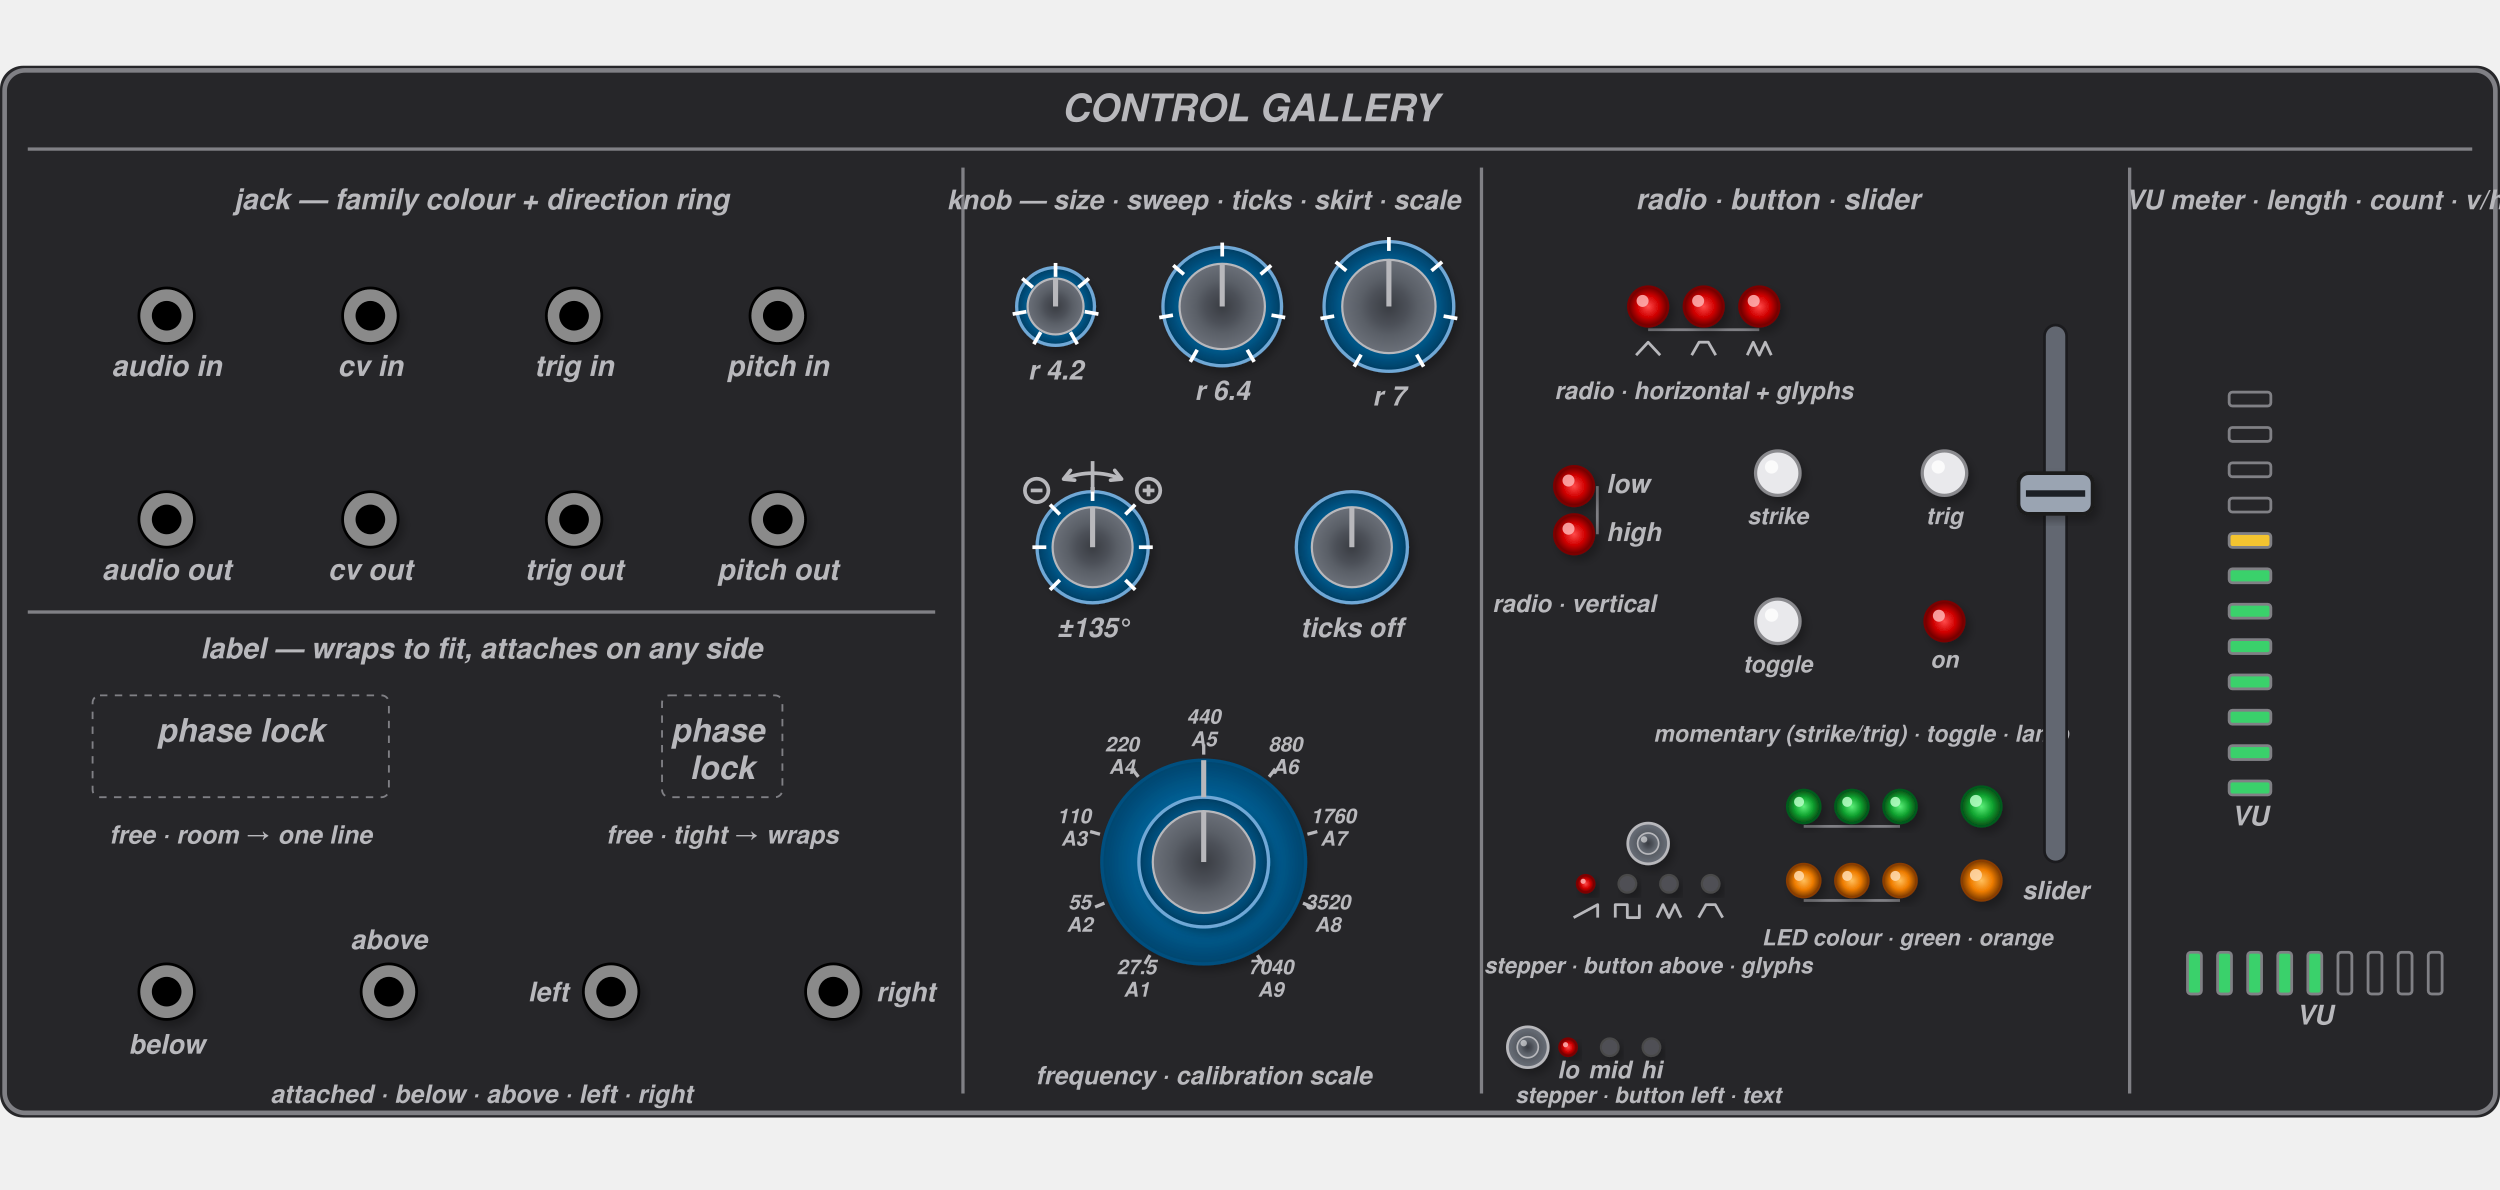
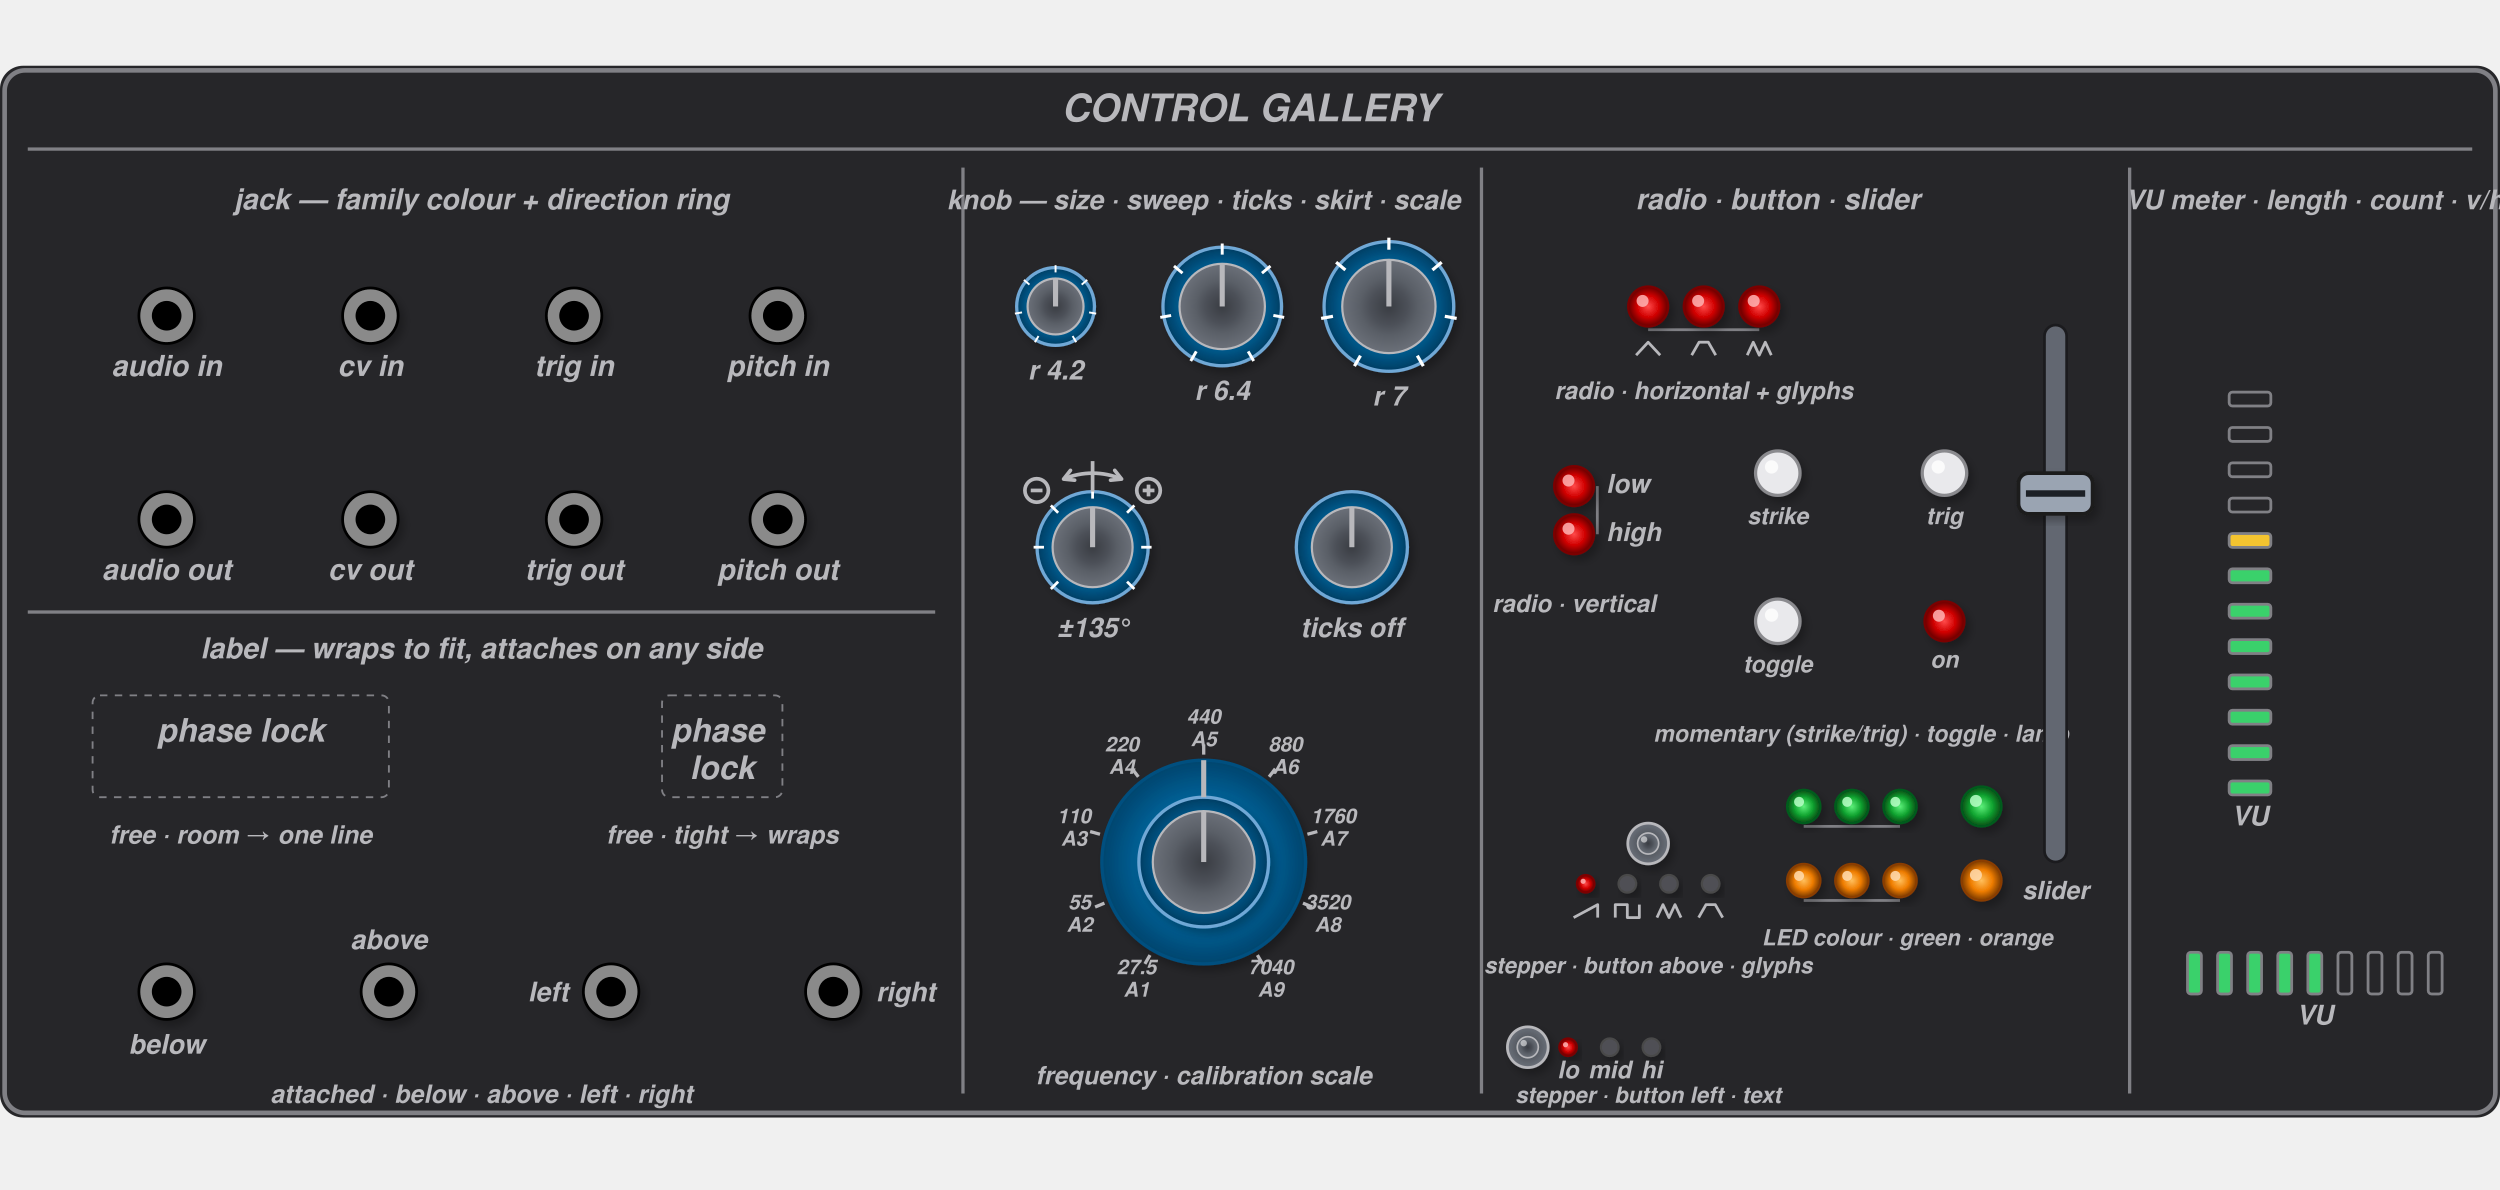
<svg xmlns="http://www.w3.org/2000/svg" width="270mm" height="128.5mm" viewBox="0 0 270 128.5" font-family="Arial Narrow, Helvetica, Arial, sans-serif">
  <defs>
    <filter id="softShadow" x="-30%" y="-30%" width="160%" height="160%">
      <feDropShadow dx="0.473" dy="0.592" stdDeviation="0.473" flood-color="#000" flood-opacity=".28" />
    </filter>
    <radialGradient id="blueRing">
      <stop offset="0" stop-color="#1688cc" />
      <stop offset="0.55" stop-color="#006da8" />
      <stop offset="1" stop-color="#003d62" />
    </radialGradient>
    <radialGradient id="blueDial">
      <stop offset="0" stop-color="#1d79b7" />
      <stop offset="0.6" stop-color="#00639a" />
      <stop offset="1" stop-color="#00456e" />
    </radialGradient>
    <radialGradient id="knobCap">
      <stop offset="0" stop-color="#3a3d43" />
      <stop offset="0.4" stop-color="#4c5058" />
      <stop offset="0.62" stop-color="#5a5f67" />
      <stop offset="1" stop-color="#6b7079" />
    </radialGradient>
    <radialGradient id="redLed">
      <stop offset="0" stop-color="#ff4a4a" />
      <stop offset="0.55" stop-color="#d00000" />
      <stop offset="1" stop-color="#650000" />
    </radialGradient>
    <radialGradient id="greenLed">
      <stop offset="0" stop-color="#5cf07a" />
      <stop offset="0.55" stop-color="#12a531" />
      <stop offset="1" stop-color="#054d15" />
    </radialGradient>
    <radialGradient id="orangeLed">
      <stop offset="0" stop-color="#ffbf5c" />
      <stop offset="0.55" stop-color="#ef7d00" />
      <stop offset="1" stop-color="#7a3a00" />
    </radialGradient>
  </defs>
  <g transform="translate(0 7.0994)">
    <rect x="0" y="0" width="270" height="113.591" rx="2.5" fill="#262629" />
    <rect x="0.5" y="0.5" width="269" height="112.591" rx="2.2" fill="none" stroke="#808085" stroke-width="0.5" />
    <text x="135" y="6" font-size="4.106" font-weight="700" font-style="italic" fill="#b8b8bc" text-anchor="middle" font-family="Arial Narrow, Helvetica, Arial, sans-serif">CONTROL GALLERY</text>
    <line x1="3" y1="9" x2="267" y2="9" stroke="#808085" stroke-width="0.355" />
    <line x1="104" y1="11" x2="104" y2="111" stroke="#808085" stroke-width="0.355" />
    <line x1="160" y1="11" x2="160" y2="111" stroke="#808085" stroke-width="0.355" />
    <line x1="230" y1="11" x2="230" y2="111" stroke="#808085" stroke-width="0.355" />
    <text x="52" y="15.5" font-size="3.106" font-weight="700" font-style="italic" fill="#b8b8bc" text-anchor="middle" font-family="Arial Narrow, Helvetica, Arial, sans-serif">jack — family colour + direction ring</text>
    <g data-wcoast-port="audioIn" data-wcoast-cx="18" data-wcoast-cy="27">
      <circle cx="18" cy="27" r="3" fill="#8a8a8a" stroke="#000000" stroke-width="0.3" filter="url(#softShadow)" />
      <circle cx="18" cy="27" r="1.6" fill="#000000" />
    </g>
    <text x="18" y="33.5" font-size="3.106" font-weight="700" font-style="italic" fill="#b8b8bc" text-anchor="middle" font-family="Arial Narrow, Helvetica, Arial, sans-serif">audio in</text>
    <g data-wcoast-port="audioOut" data-wcoast-cx="18" data-wcoast-cy="49">
      <circle cx="18" cy="49" r="3" fill="#8a8a8a" stroke="#000000" stroke-width="0.3" filter="url(#softShadow)" />
      <circle cx="18" cy="49" r="1.6" fill="#000000" />
    </g>
    <text x="18" y="55.5" font-size="3.106" font-weight="700" font-style="italic" fill="#b8b8bc" text-anchor="middle" font-family="Arial Narrow, Helvetica, Arial, sans-serif">audio out</text>
    <g data-wcoast-port="cvIn" data-wcoast-cx="40" data-wcoast-cy="27">
      <circle cx="40" cy="27" r="3" fill="#8a8a8a" stroke="#000000" stroke-width="0.3" filter="url(#softShadow)" />
      <circle cx="40" cy="27" r="1.6" fill="#000000" />
    </g>
    <text x="40" y="33.5" font-size="3.106" font-weight="700" font-style="italic" fill="#b8b8bc" text-anchor="middle" font-family="Arial Narrow, Helvetica, Arial, sans-serif">cv in</text>
    <g data-wcoast-port="cvOut" data-wcoast-cx="40" data-wcoast-cy="49">
      <circle cx="40" cy="49" r="3" fill="#8a8a8a" stroke="#000000" stroke-width="0.3" filter="url(#softShadow)" />
      <circle cx="40" cy="49" r="1.6" fill="#000000" />
    </g>
    <text x="40" y="55.5" font-size="3.106" font-weight="700" font-style="italic" fill="#b8b8bc" text-anchor="middle" font-family="Arial Narrow, Helvetica, Arial, sans-serif">cv out</text>
    <g data-wcoast-port="trigIn" data-wcoast-cx="62" data-wcoast-cy="27">
      <circle cx="62" cy="27" r="3" fill="#8a8a8a" stroke="#000000" stroke-width="0.3" filter="url(#softShadow)" />
      <circle cx="62" cy="27" r="1.6" fill="#000000" />
    </g>
    <text x="62" y="33.5" font-size="3.106" font-weight="700" font-style="italic" fill="#b8b8bc" text-anchor="middle" font-family="Arial Narrow, Helvetica, Arial, sans-serif">trig in</text>
    <g data-wcoast-port="trigOut" data-wcoast-cx="62" data-wcoast-cy="49">
      <circle cx="62" cy="49" r="3" fill="#8a8a8a" stroke="#000000" stroke-width="0.3" filter="url(#softShadow)" />
      <circle cx="62" cy="49" r="1.6" fill="#000000" />
    </g>
    <text x="62" y="55.5" font-size="3.106" font-weight="700" font-style="italic" fill="#b8b8bc" text-anchor="middle" font-family="Arial Narrow, Helvetica, Arial, sans-serif">trig out</text>
    <g data-wcoast-port="pitchIn" data-wcoast-cx="84" data-wcoast-cy="27">
      <circle cx="84" cy="27" r="3" fill="#8a8a8a" stroke="#000000" stroke-width="0.3" filter="url(#softShadow)" />
      <circle cx="84" cy="27" r="1.6" fill="#000000" />
    </g>
    <text x="84" y="33.5" font-size="3.106" font-weight="700" font-style="italic" fill="#b8b8bc" text-anchor="middle" font-family="Arial Narrow, Helvetica, Arial, sans-serif">pitch in</text>
    <g data-wcoast-port="pitchOut" data-wcoast-cx="84" data-wcoast-cy="49">
      <circle cx="84" cy="49" r="3" fill="#8a8a8a" stroke="#000000" stroke-width="0.3" filter="url(#softShadow)" />
      <circle cx="84" cy="49" r="1.6" fill="#000000" />
    </g>
    <text x="84" y="55.5" font-size="3.106" font-weight="700" font-style="italic" fill="#b8b8bc" text-anchor="middle" font-family="Arial Narrow, Helvetica, Arial, sans-serif">pitch out</text>
    <line x1="3" y1="59" x2="101" y2="59" stroke="#808085" stroke-width="0.355" />
    <text x="52" y="64" font-size="3.106" font-weight="700" font-style="italic" fill="#b8b8bc" text-anchor="middle" font-family="Arial Narrow, Helvetica, Arial, sans-serif">label — wraps to fit, attaches on any side</text>
    <rect x="10.00" y="68" width="32" height="11" rx="0.8" fill="none" stroke="#808085" stroke-width="0.2" stroke-dasharray="0.8 0.8" />
    <text x="26" y="73" font-size="3.506" font-weight="700" font-style="italic" fill="#b8b8bc" text-anchor="middle" font-family="Arial Narrow, Helvetica, Arial, sans-serif">phase lock</text>
    <text x="26" y="84" font-size="2.706" font-weight="700" font-style="italic" fill="#b8b8bc" text-anchor="middle" font-family="Arial Narrow, Helvetica, Arial, sans-serif">free · room → one line</text>
    <rect x="71.50" y="68" width="13" height="11" rx="0.8" fill="none" stroke="#808085" stroke-width="0.2" stroke-dasharray="0.8 0.8" />
    <text x="78" y="73" font-size="3.506" font-weight="700" font-style="italic" fill="#b8b8bc" text-anchor="middle" font-family="Arial Narrow, Helvetica, Arial, sans-serif">
      <tspan x="78" dy="0">phase</tspan>
      <tspan x="78" dy="4.03">lock</tspan>
    </text>
    <text x="78" y="84" font-size="2.706" font-weight="700" font-style="italic" fill="#b8b8bc" text-anchor="middle" font-family="Arial Narrow, Helvetica, Arial, sans-serif">free · tight → wraps</text>
    <g data-wcoast-port="labelBelow" data-wcoast-cx="18" data-wcoast-cy="100">
      <circle cx="18" cy="100" r="3" fill="#8a8a8a" stroke="#000000" stroke-width="0.3" filter="url(#softShadow)" />
      <circle cx="18" cy="100" r="1.6" fill="#000000" />
    </g>
    <text x="18" y="106.692" font-size="2.906" font-weight="700" font-style="italic" fill="#b8b8bc" text-anchor="middle" font-family="Arial Narrow, Helvetica, Arial, sans-serif">below</text>
    <g data-wcoast-port="labelAbove" data-wcoast-cx="42" data-wcoast-cy="100">
      <circle cx="42" cy="100" r="3" fill="#8a8a8a" stroke="#000000" stroke-width="0.3" filter="url(#softShadow)" />
      <circle cx="42" cy="100" r="1.6" fill="#000000" />
    </g>
    <text x="42" y="95.4" font-size="2.906" font-weight="700" font-style="italic" fill="#b8b8bc" text-anchor="middle" font-family="Arial Narrow, Helvetica, Arial, sans-serif">above</text>
    <g data-wcoast-port="labelLeft" data-wcoast-cx="66" data-wcoast-cy="100">
      <circle cx="66" cy="100" r="3" fill="#8a8a8a" stroke="#000000" stroke-width="0.3" filter="url(#softShadow)" />
      <circle cx="66" cy="100" r="1.6" fill="#000000" />
    </g>
    <text x="61.4" y="101.046" font-size="2.906" font-weight="700" font-style="italic" fill="#b8b8bc" text-anchor="end" font-family="Arial Narrow, Helvetica, Arial, sans-serif">left</text>
    <g data-wcoast-port="labelRight" data-wcoast-cx="90" data-wcoast-cy="100">
      <circle cx="90" cy="100" r="3" fill="#8a8a8a" stroke="#000000" stroke-width="0.3" filter="url(#softShadow)" />
      <circle cx="90" cy="100" r="1.6" fill="#000000" />
    </g>
    <text x="94.6" y="101.046" font-size="2.906" font-weight="700" font-style="italic" fill="#b8b8bc" text-anchor="start" font-family="Arial Narrow, Helvetica, Arial, sans-serif">right</text>
    <text x="52" y="112" font-size="2.706" font-weight="700" font-style="italic" fill="#b8b8bc" text-anchor="middle" font-family="Arial Narrow, Helvetica, Arial, sans-serif">attached · below · above · left · right</text>
    <text x="130" y="15.5" font-size="2.906" font-weight="700" font-style="italic" fill="#b8b8bc" text-anchor="middle" font-family="Arial Narrow, Helvetica, Arial, sans-serif">knob — size · sweep · ticks · skirt · scale</text>
    <g data-wcoast-param="knobSmall" data-wcoast-cx="114" data-wcoast-cy="26" data-wcoast-angle-min="-150" data-wcoast-angle-max="150">
      <circle cx="114" cy="26" r="4.2" fill="url(#blueRing)" stroke="#6fa8d6" stroke-width="0.355" filter="url(#softShadow)" />
      <circle cx="114" cy="26" r="3.02" fill="url(#knobCap)" stroke="#b8b8bc" stroke-width="0.237" />
      <g data-wcoast-role="indicator">
-         <line x1="112.40" y1="28.77" x2="111.65" y2="30.07" stroke="#ffffff" stroke-width="0.4" />
-         <line x1="110.85" y1="26.56" x2="109.37" y2="26.82" stroke="#ffffff" stroke-width="0.4" />
-         <line x1="111.55" y1="23.94" x2="110.40" y2="22.98" stroke="#ffffff" stroke-width="0.4" />
-         <line x1="114.00" y1="22.80" x2="114.00" y2="21.30" stroke="#ffffff" stroke-width="0.4" />
-         <line x1="116.45" y1="23.94" x2="117.60" y2="22.98" stroke="#ffffff" stroke-width="0.4" />
-         <line x1="117.15" y1="26.56" x2="118.63" y2="26.82" stroke="#ffffff" stroke-width="0.4" />
-         <line x1="115.60" y1="28.77" x2="116.35" y2="30.07" stroke="#ffffff" stroke-width="0.4" />
+         <line x1="112.16" y1="29.19" x2="111.77" y2="29.86" stroke="#ffffff" stroke-width="0.209" />
+         <line x1="110.38" y1="26.64" x2="109.61" y2="26.77" stroke="#ffffff" stroke-width="0.209" />
+         <line x1="111.18" y1="23.64" x2="110.58" y2="23.13" stroke="#ffffff" stroke-width="0.209" />
+         <line x1="114.00" y1="22.32" x2="114.00" y2="21.54" stroke="#ffffff" stroke-width="0.209" />
+         <line x1="116.82" y1="23.64" x2="117.42" y2="23.13" stroke="#ffffff" stroke-width="0.209" />
+         <line x1="117.62" y1="26.64" x2="118.39" y2="26.77" stroke="#ffffff" stroke-width="0.209" />
+         <line x1="115.84" y1="29.19" x2="116.23" y2="29.86" stroke="#ffffff" stroke-width="0.209" />
        <line x1="114" y1="26" x2="114" y2="22.98" stroke="#b8b8bc" stroke-width="0.55" />
      </g>
    </g>
    <text x="114" y="33.892" font-size="2.906" font-weight="700" font-style="italic" fill="#b8b8bc" text-anchor="middle" font-family="Arial Narrow, Helvetica, Arial, sans-serif">r 4.2</text>
    <g data-wcoast-param="knobMedium" data-wcoast-cx="132" data-wcoast-cy="26" data-wcoast-angle-min="-150" data-wcoast-angle-max="150">
      <circle cx="132" cy="26" r="6.4" fill="url(#blueRing)" stroke="#6fa8d6" stroke-width="0.355" filter="url(#softShadow)" />
      <circle cx="132" cy="26" r="4.61" fill="url(#knobCap)" stroke="#b8b8bc" stroke-width="0.237" />
      <g data-wcoast-role="indicator">
-         <line x1="129.30" y1="30.68" x2="128.55" y2="31.98" stroke="#ffffff" stroke-width="0.4" />
-         <line x1="126.68" y1="26.94" x2="125.20" y2="27.20" stroke="#ffffff" stroke-width="0.4" />
-         <line x1="127.86" y1="22.53" x2="126.71" y2="21.56" stroke="#ffffff" stroke-width="0.4" />
-         <line x1="132.00" y1="20.60" x2="132.00" y2="19.10" stroke="#ffffff" stroke-width="0.4" />
-         <line x1="136.14" y1="22.53" x2="137.29" y2="21.56" stroke="#ffffff" stroke-width="0.4" />
-         <line x1="137.32" y1="26.94" x2="138.80" y2="27.20" stroke="#ffffff" stroke-width="0.4" />
-         <line x1="134.70" y1="30.68" x2="135.45" y2="31.98" stroke="#ffffff" stroke-width="0.4" />
+         <line x1="129.20" y1="30.85" x2="128.60" y2="31.89" stroke="#ffffff" stroke-width="0.318" />
+         <line x1="126.48" y1="26.97" x2="125.31" y2="27.18" stroke="#ffffff" stroke-width="0.318" />
+         <line x1="127.71" y1="22.40" x2="126.79" y2="21.63" stroke="#ffffff" stroke-width="0.318" />
+         <line x1="132.00" y1="20.40" x2="132.00" y2="19.20" stroke="#ffffff" stroke-width="0.318" />
+         <line x1="136.29" y1="22.40" x2="137.21" y2="21.63" stroke="#ffffff" stroke-width="0.318" />
+         <line x1="137.52" y1="26.97" x2="138.69" y2="27.18" stroke="#ffffff" stroke-width="0.318" />
+         <line x1="134.80" y1="30.85" x2="135.40" y2="31.89" stroke="#ffffff" stroke-width="0.318" />
        <line x1="132" y1="26" x2="132" y2="21.39" stroke="#b8b8bc" stroke-width="0.55" />
      </g>
    </g>
    <text x="132" y="36.092" font-size="2.906" font-weight="700" font-style="italic" fill="#b8b8bc" text-anchor="middle" font-family="Arial Narrow, Helvetica, Arial, sans-serif">r 6.4</text>
    <g data-wcoast-param="knobLarge" data-wcoast-cx="150" data-wcoast-cy="26" data-wcoast-angle-min="-150" data-wcoast-angle-max="150">
      <circle cx="150" cy="26" r="7" fill="url(#blueRing)" stroke="#6fa8d6" stroke-width="0.355" filter="url(#softShadow)" />
      <circle cx="150" cy="26" r="5.04" fill="url(#knobCap)" stroke="#b8b8bc" stroke-width="0.237" />
      <g data-wcoast-role="indicator">
-         <line x1="147.00" y1="31.20" x2="146.25" y2="32.50" stroke="#ffffff" stroke-width="0.4" />
-         <line x1="144.09" y1="27.04" x2="142.61" y2="27.30" stroke="#ffffff" stroke-width="0.4" />
-         <line x1="145.40" y1="22.14" x2="144.25" y2="21.18" stroke="#ffffff" stroke-width="0.4" />
-         <line x1="150.00" y1="20.00" x2="150.00" y2="18.50" stroke="#ffffff" stroke-width="0.4" />
-         <line x1="154.60" y1="22.14" x2="155.75" y2="21.18" stroke="#ffffff" stroke-width="0.4" />
-         <line x1="155.91" y1="27.04" x2="157.39" y2="27.30" stroke="#ffffff" stroke-width="0.4" />
-         <line x1="153.00" y1="31.20" x2="153.75" y2="32.50" stroke="#ffffff" stroke-width="0.4" />
+         <line x1="146.93" y1="31.31" x2="146.28" y2="32.44" stroke="#ffffff" stroke-width="0.348" />
+         <line x1="143.96" y1="27.06" x2="142.68" y2="27.29" stroke="#ffffff" stroke-width="0.348" />
+         <line x1="145.30" y1="22.06" x2="144.30" y2="21.22" stroke="#ffffff" stroke-width="0.348" />
+         <line x1="150.00" y1="19.87" x2="150.00" y2="18.57" stroke="#ffffff" stroke-width="0.348" />
+         <line x1="154.70" y1="22.06" x2="155.70" y2="21.22" stroke="#ffffff" stroke-width="0.348" />
+         <line x1="156.04" y1="27.06" x2="157.32" y2="27.29" stroke="#ffffff" stroke-width="0.348" />
+         <line x1="153.07" y1="31.31" x2="153.72" y2="32.44" stroke="#ffffff" stroke-width="0.348" />
        <line x1="150" y1="26" x2="150" y2="20.96" stroke="#b8b8bc" stroke-width="0.55" />
      </g>
    </g>
    <text x="150" y="36.692" font-size="2.906" font-weight="700" font-style="italic" fill="#b8b8bc" text-anchor="middle" font-family="Arial Narrow, Helvetica, Arial, sans-serif">r 7</text>
    <g data-wcoast-param="knobDiv" data-wcoast-cx="118" data-wcoast-cy="52" data-wcoast-angle-min="-135" data-wcoast-angle-max="135">
      <circle cx="118" cy="52" r="6" fill="url(#blueRing)" stroke="#6fa8d6" stroke-width="0.355" filter="url(#softShadow)" />
      <circle cx="118" cy="52" r="4.32" fill="url(#knobCap)" stroke="#b8b8bc" stroke-width="0.237" />
      <g data-wcoast-role="indicator">
-         <line x1="114.46" y1="55.54" x2="113.40" y2="56.60" stroke="#ffffff" stroke-width="0.4" />
-         <line x1="113.00" y1="52.00" x2="111.50" y2="52.00" stroke="#ffffff" stroke-width="0.4" />
-         <line x1="114.46" y1="48.46" x2="113.40" y2="47.40" stroke="#ffffff" stroke-width="0.4" />
-         <line x1="118.00" y1="47.00" x2="118.00" y2="45.50" stroke="#ffffff" stroke-width="0.4" />
-         <line x1="121.54" y1="48.46" x2="122.60" y2="47.40" stroke="#ffffff" stroke-width="0.4" />
-         <line x1="123.00" y1="52.00" x2="124.50" y2="52.00" stroke="#ffffff" stroke-width="0.4" />
-         <line x1="121.54" y1="55.54" x2="122.60" y2="56.60" stroke="#ffffff" stroke-width="0.4" />
+         <line x1="114.28" y1="55.72" x2="113.49" y2="56.51" stroke="#ffffff" stroke-width="0.298" />
+         <line x1="112.75" y1="52.00" x2="111.63" y2="52.00" stroke="#ffffff" stroke-width="0.298" />
+         <line x1="114.28" y1="48.28" x2="113.49" y2="47.49" stroke="#ffffff" stroke-width="0.298" />
+         <line x1="118.00" y1="46.75" x2="118.00" y2="45.63" stroke="#ffffff" stroke-width="0.298" />
+         <line x1="121.72" y1="48.28" x2="122.51" y2="47.49" stroke="#ffffff" stroke-width="0.298" />
+         <line x1="123.25" y1="52.00" x2="124.37" y2="52.00" stroke="#ffffff" stroke-width="0.298" />
+         <line x1="121.72" y1="55.72" x2="122.51" y2="56.51" stroke="#ffffff" stroke-width="0.298" />
        <line x1="118" y1="52" x2="118" y2="47.68" stroke="#b8b8bc" stroke-width="0.55" />
      </g>
    </g>
    <text x="118" y="61.692" font-size="2.906" font-weight="700" font-style="italic" fill="#b8b8bc" text-anchor="middle" font-family="Arial Narrow, Helvetica, Arial, sans-serif">±135°</text>
    <g>
      <path d="M 114.87 44.64 A 8.00 8.00 0 0 1 121.13 44.64" fill="none" stroke="#b8b8bc" stroke-width="0.4" />
      <path d="M 114.87 44.64 l 1.19 0.12 M 114.87 44.64 l 0.74 -0.94" fill="none" stroke="#b8b8bc" stroke-width="0.4" stroke-linecap="round" />
      <path d="M 121.13 44.64 l -0.74 -0.94 M 121.13 44.64 l -1.19 0.12" fill="none" stroke="#b8b8bc" stroke-width="0.4" stroke-linecap="round" />
      <line x1="118" y1="46.00" x2="118" y2="42.70" stroke="#b8b8bc" stroke-width="0.4" />
      <circle cx="111.96" cy="45.87" r="1.27" fill="none" stroke="#b8b8bc" stroke-width="0.4" />
      <line x1="111.32" y1="45.87" x2="112.59" y2="45.87" stroke="#b8b8bc" stroke-width="0.4" />
      <circle cx="124.04" cy="45.87" r="1.27" fill="none" stroke="#b8b8bc" stroke-width="0.4" />
      <line x1="123.41" y1="45.87" x2="124.68" y2="45.87" stroke="#b8b8bc" stroke-width="0.4" />
      <line x1="124.04" y1="45.24" x2="124.04" y2="46.51" stroke="#b8b8bc" stroke-width="0.4" />
    </g>
    <g data-wcoast-param="knobBare" data-wcoast-cx="146" data-wcoast-cy="52" data-wcoast-angle-min="-150" data-wcoast-angle-max="150">
      <circle cx="146" cy="52" r="6" fill="url(#blueRing)" stroke="#6fa8d6" stroke-width="0.355" filter="url(#softShadow)" />
      <circle cx="146" cy="52" r="4.32" fill="url(#knobCap)" stroke="#b8b8bc" stroke-width="0.237" />
      <g data-wcoast-role="indicator">
        <line x1="146" y1="52" x2="146" y2="47.68" stroke="#b8b8bc" stroke-width="0.55" />
      </g>
    </g>
    <text x="146" y="61.692" font-size="2.906" font-weight="700" font-style="italic" fill="#b8b8bc" text-anchor="middle" font-family="Arial Narrow, Helvetica, Arial, sans-serif">ticks off</text>
    <g data-wcoast-param="knobSkirt" data-wcoast-cx="130" data-wcoast-cy="86" data-wcoast-angle-min="-150" data-wcoast-angle-max="150">
      <circle cx="130" cy="86" r="11" fill="url(#blueDial)" stroke="#00507f" stroke-width="0.355" filter="url(#softShadow)" />
      <circle cx="130" cy="86" r="7" fill="url(#blueRing)" stroke="#6fa8d6" stroke-width="0.355" filter="url(#softShadow)" />
      <circle cx="130" cy="86" r="5.5" fill="url(#knobCap)" stroke="#b8b8bc" stroke-width="0.237" />
      <line x1="124.20" y1="96.05" x2="123.65" y2="97.00" stroke="#b8b8bc" stroke-width="0.355" />
      <text x="122.75" y="98.116" font-size="2.206" font-weight="700" font-style="italic" fill="#b8b8bc" text-anchor="middle" font-family="Arial Narrow, Helvetica, Arial, sans-serif">27.5</text>
      <text x="122.75" y="100.543" font-size="2.206" font-weight="700" font-style="italic" fill="#b8b8bc" text-anchor="middle" font-family="Arial Narrow, Helvetica, Arial, sans-serif">A1</text>
      <line x1="119.28" y1="90.44" x2="118.27" y2="90.86" stroke="#b8b8bc" stroke-width="0.355" />
      <text x="116.604" y="91.108" font-size="2.206" font-weight="700" font-style="italic" fill="#b8b8bc" text-anchor="middle" font-family="Arial Narrow, Helvetica, Arial, sans-serif">55</text>
      <text x="116.604" y="93.534" font-size="2.206" font-weight="700" font-style="italic" fill="#b8b8bc" text-anchor="middle" font-family="Arial Narrow, Helvetica, Arial, sans-serif">A2</text>
      <line x1="118.80" y1="83.00" x2="117.73" y2="82.71" stroke="#b8b8bc" stroke-width="0.355" />
      <text x="115.994" y="81.806" font-size="2.206" font-weight="700" font-style="italic" fill="#b8b8bc" text-anchor="middle" font-family="Arial Narrow, Helvetica, Arial, sans-serif">110</text>
      <text x="115.994" y="84.233" font-size="2.206" font-weight="700" font-style="italic" fill="#b8b8bc" text-anchor="middle" font-family="Arial Narrow, Helvetica, Arial, sans-serif">A3</text>
      <line x1="122.94" y1="76.80" x2="122.27" y2="75.92" stroke="#b8b8bc" stroke-width="0.355" />
      <text x="121.173" y="74.055" font-size="2.206" font-weight="700" font-style="italic" fill="#b8b8bc" text-anchor="middle" font-family="Arial Narrow, Helvetica, Arial, sans-serif">220</text>
      <text x="121.173" y="76.482" font-size="2.206" font-weight="700" font-style="italic" fill="#b8b8bc" text-anchor="middle" font-family="Arial Narrow, Helvetica, Arial, sans-serif">A4</text>
      <line x1="130.00" y1="74.40" x2="130.00" y2="73.30" stroke="#b8b8bc" stroke-width="0.355" />
      <text x="130" y="71.059" font-size="2.206" font-weight="700" font-style="italic" fill="#b8b8bc" text-anchor="middle" font-family="Arial Narrow, Helvetica, Arial, sans-serif">440</text>
      <text x="130" y="73.485" font-size="2.206" font-weight="700" font-style="italic" fill="#b8b8bc" text-anchor="middle" font-family="Arial Narrow, Helvetica, Arial, sans-serif">A5</text>
      <line x1="137.06" y1="76.80" x2="137.73" y2="75.92" stroke="#b8b8bc" stroke-width="0.355" />
      <text x="138.827" y="74.055" font-size="2.206" font-weight="700" font-style="italic" fill="#b8b8bc" text-anchor="middle" font-family="Arial Narrow, Helvetica, Arial, sans-serif">880</text>
      <text x="138.827" y="76.482" font-size="2.206" font-weight="700" font-style="italic" fill="#b8b8bc" text-anchor="middle" font-family="Arial Narrow, Helvetica, Arial, sans-serif">A6</text>
      <line x1="141.20" y1="83.00" x2="142.27" y2="82.71" stroke="#b8b8bc" stroke-width="0.355" />
      <text x="144.006" y="81.806" font-size="2.206" font-weight="700" font-style="italic" fill="#b8b8bc" text-anchor="middle" font-family="Arial Narrow, Helvetica, Arial, sans-serif">1760</text>
      <text x="144.006" y="84.233" font-size="2.206" font-weight="700" font-style="italic" fill="#b8b8bc" text-anchor="middle" font-family="Arial Narrow, Helvetica, Arial, sans-serif">A7</text>
      <line x1="140.72" y1="90.44" x2="141.73" y2="90.86" stroke="#b8b8bc" stroke-width="0.355" />
      <text x="143.396" y="91.108" font-size="2.206" font-weight="700" font-style="italic" fill="#b8b8bc" text-anchor="middle" font-family="Arial Narrow, Helvetica, Arial, sans-serif">3520</text>
      <text x="143.396" y="93.534" font-size="2.206" font-weight="700" font-style="italic" fill="#b8b8bc" text-anchor="middle" font-family="Arial Narrow, Helvetica, Arial, sans-serif">A8</text>
      <line x1="135.80" y1="96.05" x2="136.35" y2="97.00" stroke="#b8b8bc" stroke-width="0.355" />
      <text x="137.25" y="98.116" font-size="2.206" font-weight="700" font-style="italic" fill="#b8b8bc" text-anchor="middle" font-family="Arial Narrow, Helvetica, Arial, sans-serif">7040</text>
      <text x="137.25" y="100.543" font-size="2.206" font-weight="700" font-style="italic" fill="#b8b8bc" text-anchor="middle" font-family="Arial Narrow, Helvetica, Arial, sans-serif">A9</text>
      <g data-wcoast-role="indicator">
        <line x1="130" y1="86" x2="130" y2="80.50" stroke="#b8b8bc" stroke-width="0.55" />
        <line x1="130" y1="79.00" x2="130" y2="75.00" stroke="#b8b8bc" stroke-width="0.55" />
      </g>
    </g>
    <text x="130" y="110" font-size="2.706" font-weight="700" font-style="italic" fill="#b8b8bc" text-anchor="middle" font-family="Arial Narrow, Helvetica, Arial, sans-serif">frequency · calibration scale</text>
    <text x="192" y="15.5" font-size="3.106" font-weight="700" font-style="italic" fill="#b8b8bc" text-anchor="middle" font-family="Arial Narrow, Helvetica, Arial, sans-serif">radio · button · slider</text>
    <g data-wcoast-param="radioMode">
      <line x1="178.00" y1="28.51" x2="190.00" y2="28.51" stroke="#808085" stroke-width="0.3" />
      <circle cx="178" cy="26" r="2.16" fill="url(#redLed)" stroke="#7c0000" stroke-width="0.237" filter="url(#softShadow)" data-wcoast-role="step-indicator" data-wcoast-step="transient" />
      <circle cx="177.40" cy="25.40" r="0.65" fill="#ffb4b4" opacity="0.85" data-wcoast-role="led-gloss" pointer-events="none" />
      <polyline points="176.70,31.26 178,29.86 179.30,31.26" fill="none" stroke="#b8b8bc" stroke-width="0.3" stroke-linejoin="round" />
      <circle cx="184" cy="26" r="2.16" fill="url(#redLed)" stroke="#7c0000" stroke-width="0.237" filter="url(#softShadow)" data-wcoast-role="step-indicator" data-wcoast-step="sustained" />
      <circle cx="183.40" cy="25.40" r="0.65" fill="#ffb4b4" opacity="0.85" data-wcoast-role="led-gloss" pointer-events="none" />
      <polyline points="182.70,31.26 183.50,29.86 184.50,29.86 185.30,31.26" fill="none" stroke="#b8b8bc" stroke-width="0.3" stroke-linejoin="round" />
      <circle cx="190" cy="26" r="2.16" fill="url(#redLed)" stroke="#7c0000" stroke-width="0.237" filter="url(#softShadow)" data-wcoast-role="step-indicator" data-wcoast-step="cyclic" />
      <circle cx="189.40" cy="25.40" r="0.65" fill="#ffb4b4" opacity="0.85" data-wcoast-role="led-gloss" pointer-events="none" />
      <polyline points="188.70,31.26 189.35,29.86 190,31.26 190.65,29.86 191.30,31.26" fill="none" stroke="#b8b8bc" stroke-width="0.3" stroke-linejoin="round" />
    </g>
    <text x="184" y="36" font-size="2.606" font-weight="700" font-style="italic" fill="#b8b8bc" text-anchor="middle" font-family="Arial Narrow, Helvetica, Arial, sans-serif">radio · horizontal + glyphs</text>
    <g data-wcoast-param="radioRange">
      <line x1="172.51" y1="45.40" x2="172.51" y2="50.60" stroke="#808085" stroke-width="0.3" />
      <circle cx="170" cy="45.4" r="2.16" fill="url(#redLed)" stroke="#7c0000" stroke-width="0.237" filter="url(#softShadow)" data-wcoast-role="step-indicator" data-wcoast-step="low" />
      <circle cx="169.40" cy="44.80" r="0.65" fill="#ffb4b4" opacity="0.85" data-wcoast-role="led-gloss" pointer-events="none" />
      <text x="173.46" y="46.135" font-size="2.806" font-weight="700" font-style="italic" fill="#b8b8bc" text-anchor="start" font-family="Arial Narrow, Helvetica, Arial, sans-serif">low</text>
      <circle cx="170" cy="50.6" r="2.16" fill="url(#redLed)" stroke="#7c0000" stroke-width="0.237" filter="url(#softShadow)" data-wcoast-role="step-indicator" data-wcoast-step="high" />
      <circle cx="169.40" cy="50.00" r="0.65" fill="#ffb4b4" opacity="0.85" data-wcoast-role="led-gloss" pointer-events="none" />
      <text x="173.46" y="51.335" font-size="2.806" font-weight="700" font-style="italic" fill="#b8b8bc" text-anchor="start" font-family="Arial Narrow, Helvetica, Arial, sans-serif">high</text>
    </g>
    <text x="170" y="59" font-size="2.606" font-weight="700" font-style="italic" fill="#b8b8bc" text-anchor="middle" font-family="Arial Narrow, Helvetica, Arial, sans-serif">radio · vertical</text>
    <g data-wcoast-param="btnStrike">
      <circle cx="192" cy="44" r="2.4" fill="#e9e9ec" stroke="#8a8a8e" stroke-width="0.35" filter="url(#softShadow)" data-wcoast-role="step-indicator" data-wcoast-step="on" />
      <circle cx="191.33" cy="43.33" r="0.72" fill="#ffffff" opacity="0.8" data-wcoast-role="led-gloss" pointer-events="none" />
    </g>
    <text x="192" y="49.5" font-size="2.506" font-weight="700" font-style="italic" fill="#b8b8bc" text-anchor="middle" font-family="Arial Narrow, Helvetica, Arial, sans-serif">strike</text>
    <g data-wcoast-param="btnTrig">
      <circle cx="210" cy="44" r="2.4" fill="#e9e9ec" stroke="#8a8a8e" stroke-width="0.35" filter="url(#softShadow)" data-wcoast-role="step-indicator" data-wcoast-step="on" />
      <circle cx="209.33" cy="43.33" r="0.72" fill="#ffffff" opacity="0.8" data-wcoast-role="led-gloss" pointer-events="none" />
    </g>
    <text x="210" y="49.5" font-size="2.506" font-weight="700" font-style="italic" fill="#b8b8bc" text-anchor="middle" font-family="Arial Narrow, Helvetica, Arial, sans-serif">trig</text>
    <g data-wcoast-param="btnToggle">
      <circle cx="192" cy="60" r="2.4" fill="#e9e9ec" stroke="#8a8a8e" stroke-width="0.35" filter="url(#softShadow)" data-wcoast-role="step-indicator" data-wcoast-step="on" />
      <circle cx="191.33" cy="59.33" r="0.72" fill="#ffffff" opacity="0.8" data-wcoast-role="led-gloss" pointer-events="none" />
    </g>
    <text x="192" y="65.5" font-size="2.506" font-weight="700" font-style="italic" fill="#b8b8bc" text-anchor="middle" font-family="Arial Narrow, Helvetica, Arial, sans-serif">toggle</text>
    <g data-wcoast-param="btnOn">
      <circle cx="210" cy="60" r="2.16" fill="url(#redLed)" stroke="#7c0000" stroke-width="0.237" filter="url(#softShadow)" data-wcoast-role="step-indicator" data-wcoast-step="on" />
      <circle cx="209.40" cy="59.40" r="0.65" fill="#ffb4b4" opacity="0.85" data-wcoast-role="led-gloss" pointer-events="none" />
    </g>
    <text x="210" y="65" font-size="2.506" font-weight="700" font-style="italic" fill="#b8b8bc" text-anchor="middle" font-family="Arial Narrow, Helvetica, Arial, sans-serif">on</text>
    <text x="201" y="73" font-size="2.506" font-weight="700" font-style="italic" fill="#b8b8bc" text-anchor="middle" font-family="Arial Narrow, Helvetica, Arial, sans-serif">momentary (strike/trig) · toggle · lamp</text>
    <g data-wcoast-param="radioGreen">
      <line x1="194.80" y1="82.15" x2="205.20" y2="82.15" stroke="#808085" stroke-width="0.3" />
      <circle cx="194.8" cy="80" r="1.8" fill="url(#greenLed)" stroke="#005c1e" stroke-width="0.237" filter="url(#softShadow)" data-wcoast-role="step-indicator" data-wcoast-step="1" data-wcoast-led="green" />
      <circle cx="194.30" cy="79.50" r="0.54" fill="#b7ffc6" opacity="0.85" data-wcoast-role="led-gloss" pointer-events="none" />
      <circle cx="200" cy="80" r="1.8" fill="url(#greenLed)" stroke="#005c1e" stroke-width="0.237" filter="url(#softShadow)" data-wcoast-role="step-indicator" data-wcoast-step="2" data-wcoast-led="green" />
      <circle cx="199.50" cy="79.50" r="0.54" fill="#b7ffc6" opacity="0.85" data-wcoast-role="led-gloss" pointer-events="none" />
      <circle cx="205.2" cy="80" r="1.8" fill="url(#greenLed)" stroke="#005c1e" stroke-width="0.237" filter="url(#softShadow)" data-wcoast-role="step-indicator" data-wcoast-step="3" data-wcoast-led="green" />
      <circle cx="204.70" cy="79.50" r="0.54" fill="#b7ffc6" opacity="0.85" data-wcoast-role="led-gloss" pointer-events="none" />
    </g>
    <g data-wcoast-param="btnGreen">
      <circle cx="214" cy="80" r="2.16" fill="url(#greenLed)" stroke="#005c1e" stroke-width="0.237" filter="url(#softShadow)" data-wcoast-role="step-indicator" data-wcoast-step="on" data-wcoast-led="green" />
      <circle cx="213.40" cy="79.40" r="0.65" fill="#b7ffc6" opacity="0.85" data-wcoast-role="led-gloss" pointer-events="none" />
    </g>
    <g data-wcoast-param="radioOrange">
      <line x1="194.80" y1="90.15" x2="205.20" y2="90.15" stroke="#808085" stroke-width="0.3" />
      <circle cx="194.8" cy="88" r="1.8" fill="url(#orangeLed)" stroke="#8a3d00" stroke-width="0.237" filter="url(#softShadow)" data-wcoast-role="step-indicator" data-wcoast-step="1" data-wcoast-led="orange" />
      <circle cx="194.30" cy="87.50" r="0.54" fill="#ffdcb0" opacity="0.85" data-wcoast-role="led-gloss" pointer-events="none" />
      <circle cx="200" cy="88" r="1.8" fill="url(#orangeLed)" stroke="#8a3d00" stroke-width="0.237" filter="url(#softShadow)" data-wcoast-role="step-indicator" data-wcoast-step="2" data-wcoast-led="orange" />
      <circle cx="199.50" cy="87.50" r="0.54" fill="#ffdcb0" opacity="0.85" data-wcoast-role="led-gloss" pointer-events="none" />
      <circle cx="205.2" cy="88" r="1.8" fill="url(#orangeLed)" stroke="#8a3d00" stroke-width="0.237" filter="url(#softShadow)" data-wcoast-role="step-indicator" data-wcoast-step="3" data-wcoast-led="orange" />
      <circle cx="204.70" cy="87.50" r="0.54" fill="#ffdcb0" opacity="0.85" data-wcoast-role="led-gloss" pointer-events="none" />
    </g>
    <g data-wcoast-param="btnOrange">
      <circle cx="214" cy="88" r="2.16" fill="url(#orangeLed)" stroke="#8a3d00" stroke-width="0.237" filter="url(#softShadow)" data-wcoast-role="step-indicator" data-wcoast-step="on" data-wcoast-led="orange" />
      <circle cx="213.40" cy="87.40" r="0.65" fill="#ffdcb0" opacity="0.85" data-wcoast-role="led-gloss" pointer-events="none" />
    </g>
    <text x="206" y="95" font-size="2.406" font-weight="700" font-style="italic" fill="#b8b8bc" text-anchor="middle" font-family="Arial Narrow, Helvetica, Arial, sans-serif">LED colour · green · orange</text>
    <g data-wcoast-param="stepWave">
      <circle cx="178" cy="84" r="2.2" fill="url(#knobCap)" stroke="#b8b8bc" stroke-width="0.3" filter="url(#softShadow)" data-wcoast-role="stepper" style="cursor:pointer" />
      <circle cx="178" cy="84" r="1.14" fill="url(#knobCap)" stroke="#b8b8bc" stroke-width="0.18" pointer-events="none" />
      <circle cx="177.56" cy="83.56" r="0.35" fill="#ffffff" opacity="0.55" pointer-events="none" />
      <circle cx="171.25" cy="88.35" r="0.95" fill="url(#redLed)" stroke="#7c0000" stroke-width="0.237" filter="url(#softShadow)" data-wcoast-role="step-indicator" data-wcoast-step="sawtooth" />
      <circle cx="170.98" cy="88.08" r="0.28" fill="#ffb4b4" opacity="0.85" data-wcoast-role="led-gloss" pointer-events="none" />
      <polyline points="169.95,92.00 172.55,90.60 172.55,92.00" fill="none" stroke="#b8b8bc" stroke-width="0.3" stroke-linejoin="round" />
      <circle cx="175.75" cy="88.35" r="0.95" fill="#505055" stroke="#4a4a4a" stroke-width="0.237" filter="url(#softShadow)" data-wcoast-role="step-indicator" data-wcoast-step="square" />
      <circle cx="175.48" cy="88.08" r="0.28" fill="#ffb4b4" opacity="0" data-wcoast-role="led-gloss" pointer-events="none" />
      <path d="M 174.45 92.00 L 174.45 90.60 L 175.75 90.60 L 175.75 92.00 L 177.05 92.00 L 177.05 90.60" fill="none" stroke="#b8b8bc" stroke-width="0.3" stroke-linejoin="round" />
      <circle cx="180.25" cy="88.35" r="0.95" fill="#505055" stroke="#4a4a4a" stroke-width="0.237" filter="url(#softShadow)" data-wcoast-role="step-indicator" data-wcoast-step="triangle" />
      <circle cx="179.98" cy="88.08" r="0.28" fill="#ffb4b4" opacity="0" data-wcoast-role="led-gloss" pointer-events="none" />
      <polyline points="178.95,92.00 179.60,90.60 180.25,92.00 180.90,90.60 181.55,92.00" fill="none" stroke="#b8b8bc" stroke-width="0.3" stroke-linejoin="round" />
      <circle cx="184.75" cy="88.35" r="0.95" fill="#505055" stroke="#4a4a4a" stroke-width="0.237" filter="url(#softShadow)" data-wcoast-role="step-indicator" data-wcoast-step="sustained" />
      <circle cx="184.48" cy="88.08" r="0.28" fill="#ffb4b4" opacity="0" data-wcoast-role="led-gloss" pointer-events="none" />
      <polyline points="183.45,92.00 184.25,90.60 185.25,90.60 186.05,92.00" fill="none" stroke="#b8b8bc" stroke-width="0.3" stroke-linejoin="round" />
    </g>
    <text x="178" y="98" font-size="2.406" font-weight="700" font-style="italic" fill="#b8b8bc" text-anchor="middle" font-family="Arial Narrow, Helvetica, Arial, sans-serif">stepper · button above · glyphs</text>
    <g data-wcoast-param="stepRange">
      <circle cx="165" cy="106" r="2.2" fill="url(#knobCap)" stroke="#b8b8bc" stroke-width="0.3" filter="url(#softShadow)" data-wcoast-role="stepper" style="cursor:pointer" />
      <circle cx="165" cy="106" r="1.14" fill="url(#knobCap)" stroke="#b8b8bc" stroke-width="0.18" pointer-events="none" />
      <circle cx="164.56" cy="105.56" r="0.35" fill="#ffffff" opacity="0.55" pointer-events="none" />
      <circle cx="169.35" cy="106" r="0.95" fill="url(#redLed)" stroke="#7c0000" stroke-width="0.237" filter="url(#softShadow)" data-wcoast-role="step-indicator" data-wcoast-step="lo" />
      <circle cx="169.08" cy="105.73" r="0.28" fill="#ffb4b4" opacity="0.85" data-wcoast-role="led-gloss" pointer-events="none" />
      <text x="169.35" y="109.35" font-size="2.606" font-weight="700" font-style="italic" fill="#b8b8bc" text-anchor="middle" font-family="Arial Narrow, Helvetica, Arial, sans-serif">lo</text>
      <circle cx="173.85" cy="106" r="0.95" fill="#505055" stroke="#4a4a4a" stroke-width="0.237" filter="url(#softShadow)" data-wcoast-role="step-indicator" data-wcoast-step="mid" />
      <circle cx="173.58" cy="105.73" r="0.28" fill="#ffb4b4" opacity="0" data-wcoast-role="led-gloss" pointer-events="none" />
      <text x="173.85" y="109.35" font-size="2.606" font-weight="700" font-style="italic" fill="#b8b8bc" text-anchor="middle" font-family="Arial Narrow, Helvetica, Arial, sans-serif">mid</text>
      <circle cx="178.35" cy="106" r="0.95" fill="#505055" stroke="#4a4a4a" stroke-width="0.237" filter="url(#softShadow)" data-wcoast-role="step-indicator" data-wcoast-step="hi" />
      <circle cx="178.08" cy="105.73" r="0.28" fill="#ffb4b4" opacity="0" data-wcoast-role="led-gloss" pointer-events="none" />
      <text x="178.35" y="109.35" font-size="2.606" font-weight="700" font-style="italic" fill="#b8b8bc" text-anchor="middle" font-family="Arial Narrow, Helvetica, Arial, sans-serif">hi</text>
    </g>
    <text x="178" y="112" font-size="2.406" font-weight="700" font-style="italic" fill="#b8b8bc" text-anchor="middle" font-family="Arial Narrow, Helvetica, Arial, sans-serif">stepper · button left · text</text>
    <g data-wcoast-param="sliderLevel" data-wcoast-role="slider" data-wcoast-cx="222" data-wcoast-top="30" data-wcoast-bot="84">
      <rect x="220.80" y="28.00" width="2.4" height="58.00" rx="1.2" fill="#626771" stroke="#1b1b1e" stroke-width="0.3" />
      <g data-wcoast-role="handle" transform="translate(0 -10.800)">
        <rect x="218.00" y="54.80" width="8" height="4.4" rx="1.1" fill="#9aa4b2" stroke="#1b1b1e" stroke-width="0.4" filter="url(#softShadow)" />
        <line x1="218.80" y1="57" x2="225.20" y2="57" stroke="#1c2026" stroke-width="0.7" />
      </g>
    </g>
    <text x="222" y="90" font-size="2.706" font-weight="700" font-style="italic" fill="#b8b8bc" text-anchor="middle" font-family="Arial Narrow, Helvetica, Arial, sans-serif">slider</text>
    <text x="250" y="15.5" font-size="2.906" font-weight="700" font-style="italic" fill="#b8b8bc" text-anchor="middle" font-family="Arial Narrow, Helvetica, Arial, sans-serif">VU meter · length · count · v/h</text>
    <g data-wcoast-role="vu" data-wcoast-chan="A">
      <rect x="240.75" y="77.25" width="4.5" height="1.5" rx="0.35" fill="#3ad16b" stroke="#808085" stroke-width="0.3" data-wcoast-seg="0" />
      <rect x="240.75" y="73.43" width="4.5" height="1.5" rx="0.35" fill="#3ad16b" stroke="#808085" stroke-width="0.3" data-wcoast-seg="1" />
      <rect x="240.75" y="69.61" width="4.5" height="1.5" rx="0.35" fill="#3ad16b" stroke="#808085" stroke-width="0.3" data-wcoast-seg="2" />
      <rect x="240.75" y="65.80" width="4.5" height="1.5" rx="0.35" fill="#3ad16b" stroke="#808085" stroke-width="0.3" data-wcoast-seg="3" />
      <rect x="240.75" y="61.98" width="4.5" height="1.5" rx="0.35" fill="#3ad16b" stroke="#808085" stroke-width="0.3" data-wcoast-seg="4" />
      <rect x="240.75" y="58.16" width="4.5" height="1.5" rx="0.35" fill="#3ad16b" stroke="#808085" stroke-width="0.3" data-wcoast-seg="5" />
      <rect x="240.75" y="54.34" width="4.5" height="1.5" rx="0.35" fill="#3ad16b" stroke="#808085" stroke-width="0.3" data-wcoast-seg="6" />
      <rect x="240.75" y="50.52" width="4.5" height="1.5" rx="0.35" fill="#f4c430" stroke="#808085" stroke-width="0.3" data-wcoast-seg="7" />
      <rect x="240.75" y="46.70" width="4.5" height="1.5" rx="0.35" fill="none" stroke="#808085" stroke-width="0.3" data-wcoast-seg="8" />
      <rect x="240.75" y="42.89" width="4.5" height="1.5" rx="0.35" fill="none" stroke="#808085" stroke-width="0.3" data-wcoast-seg="9" />
      <rect x="240.75" y="39.07" width="4.5" height="1.5" rx="0.35" fill="none" stroke="#808085" stroke-width="0.3" data-wcoast-seg="10" />
      <rect x="240.75" y="35.25" width="4.5" height="1.5" rx="0.35" fill="none" stroke="#808085" stroke-width="0.3" data-wcoast-seg="11" />
    </g>
    <text x="243" y="82.05" font-size="2.906" font-weight="700" font-style="italic" fill="#b8b8bc" text-anchor="middle" font-family="Arial Narrow, Helvetica, Arial, sans-serif">VU</text>
    <g data-wcoast-role="vu" data-wcoast-chan="B">
      <rect x="236.25" y="95.75" width="1.5" height="4.5" rx="0.35" fill="#3ad16b" stroke="#808085" stroke-width="0.3" data-wcoast-seg="0" />
      <rect x="239.50" y="95.75" width="1.5" height="4.5" rx="0.35" fill="#3ad16b" stroke="#808085" stroke-width="0.3" data-wcoast-seg="1" />
      <rect x="242.75" y="95.75" width="1.5" height="4.5" rx="0.35" fill="#3ad16b" stroke="#808085" stroke-width="0.3" data-wcoast-seg="2" />
      <rect x="246.00" y="95.75" width="1.5" height="4.5" rx="0.35" fill="#3ad16b" stroke="#808085" stroke-width="0.3" data-wcoast-seg="3" />
      <rect x="249.25" y="95.75" width="1.5" height="4.5" rx="0.35" fill="#3ad16b" stroke="#808085" stroke-width="0.3" data-wcoast-seg="4" />
      <rect x="252.50" y="95.75" width="1.5" height="4.5" rx="0.35" fill="none" stroke="#808085" stroke-width="0.3" data-wcoast-seg="5" />
      <rect x="255.75" y="95.75" width="1.5" height="4.5" rx="0.35" fill="none" stroke="#808085" stroke-width="0.3" data-wcoast-seg="6" />
      <rect x="259.00" y="95.75" width="1.5" height="4.5" rx="0.35" fill="none" stroke="#808085" stroke-width="0.3" data-wcoast-seg="7" />
      <rect x="262.25" y="95.75" width="1.5" height="4.5" rx="0.35" fill="none" stroke="#808085" stroke-width="0.3" data-wcoast-seg="8" />
    </g>
    <text x="250" y="103.55" font-size="2.906" font-weight="700" font-style="italic" fill="#b8b8bc" text-anchor="middle" font-family="Arial Narrow, Helvetica, Arial, sans-serif">VU</text>
  </g>
</svg>
